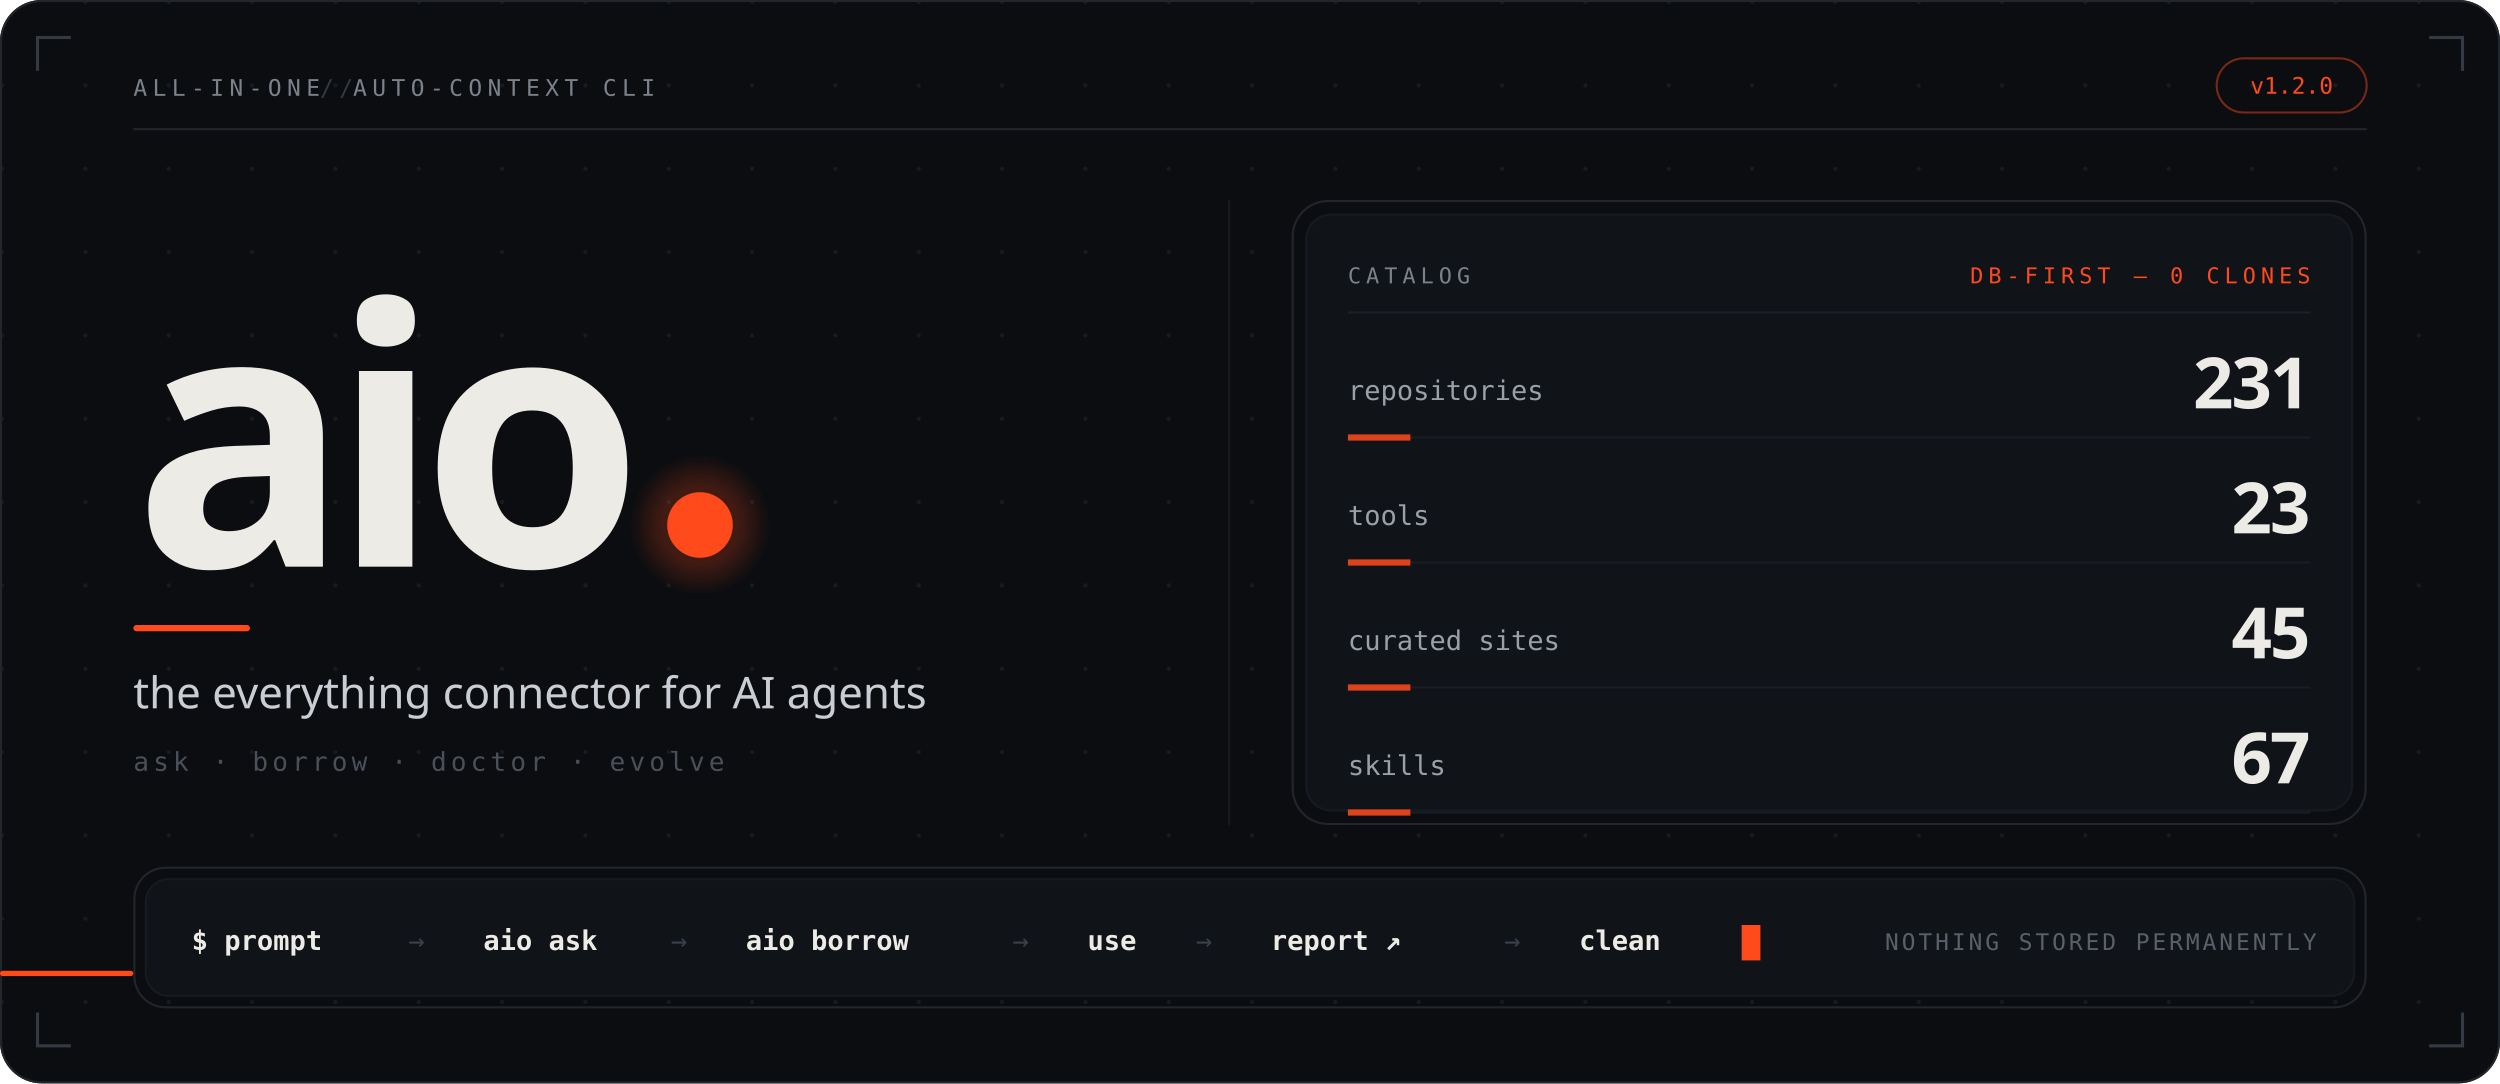
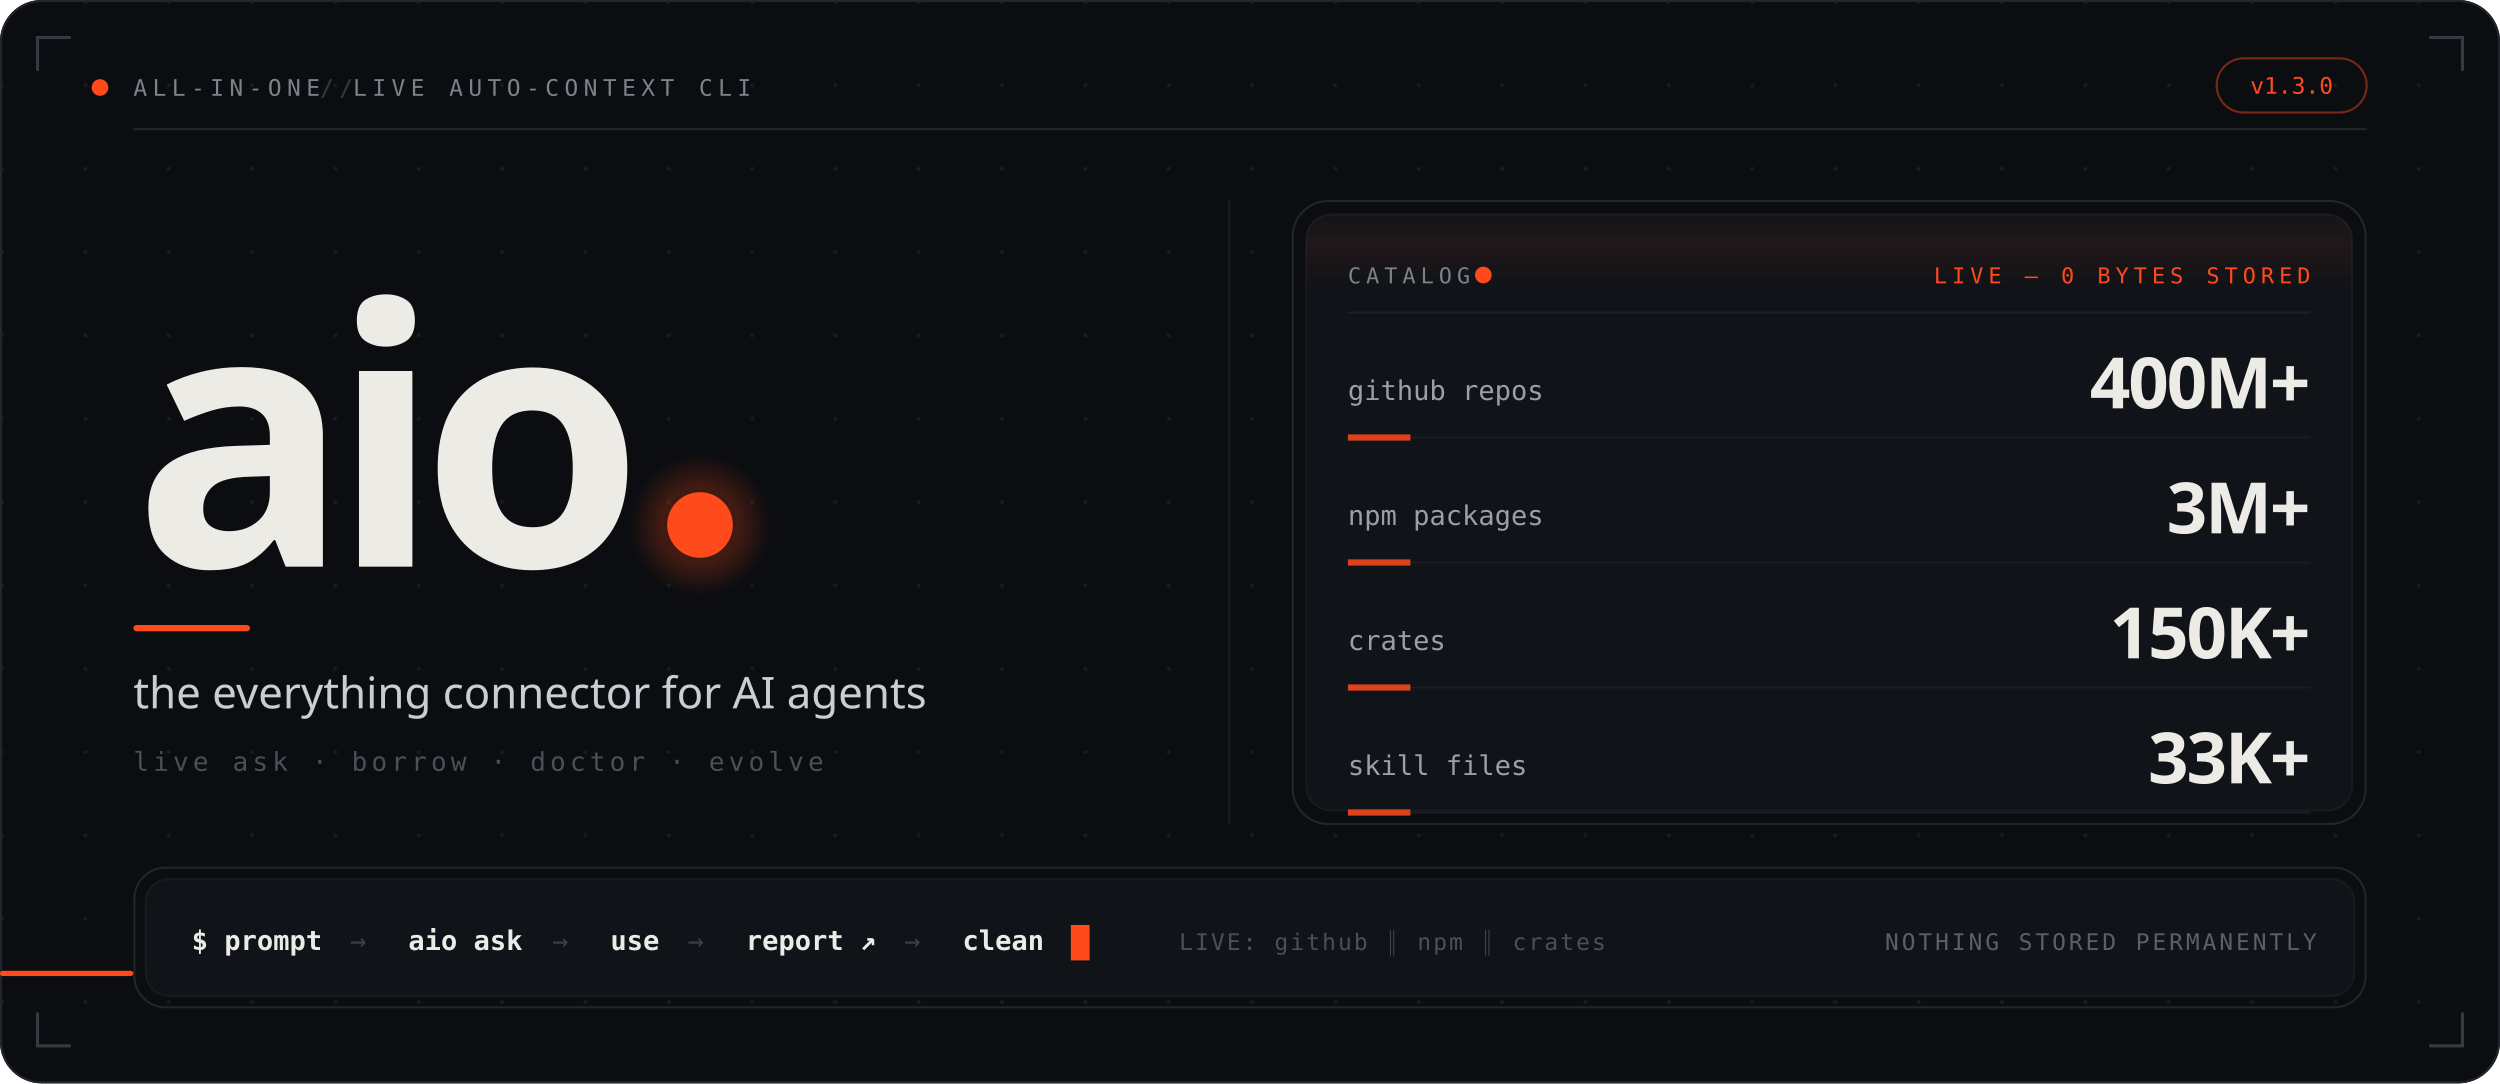
- <svg xmlns="http://www.w3.org/2000/svg" viewBox="0 0 1200 520" role="img" aria-label="aio — all-in-one: catalog of repos, tools, sites and skills for AI agents">
+ <svg xmlns="http://www.w3.org/2000/svg" viewBox="0 0 1200 520" role="img" aria-label="aio — all-in-one: live search across github, npm and crates for AI agents, zero bytes stored">
  <defs>
    <pattern id="grid" width="40" height="40" patternUnits="userSpaceOnUse">
      <circle cx="1" cy="1" r="1" fill="#171B21" />
    </pattern>
    <clipPath id="wordClip">
      <rect x="56" y="120" width="330" height="180" />
    </clipPath>
+     <clipPath id="panelClip">
+       <rect x="627" y="103" width="502" height="286" rx="12" />
+     </clipPath>
+     <linearGradient id="askSheen2" x1="0" y1="0" x2="0" y2="1">
+       <stop offset="0" stop-color="#FF4A1C" stop-opacity="0" />
+       <stop offset="0.5" stop-color="#FF4A1C" stop-opacity="0.07" />
+       <stop offset="1" stop-color="#FF4A1C" stop-opacity="0" />
+     </linearGradient>
    <radialGradient id="dotHalo" cx="0.5" cy="0.5" r="0.5">
      <stop offset="0.55" stop-color="#FF4A1C" stop-opacity="0.22" />
      <stop offset="1" stop-color="#FF4A1C" stop-opacity="0" />
    </radialGradient>
    <style>
      .disp{font-family:ui-sans-serif,system-ui,"Segoe UI Variable Display","Segoe UI",sans-serif;font-weight:800;fill:#EDEBE6}
      .sans{font-family:ui-sans-serif,system-ui,"Segoe UI",sans-serif}
      .mono{font-family:ui-monospace,"Cascadia Mono","SF Mono",Consolas,monospace}
      .eyebrow{font-size:11px;letter-spacing:2.6px;fill:#7C828C}
      .muted{fill:#7C828C}
      .dim{fill:#4A505A}
      .txt{fill:#C9CDD4}
      .acc{fill:#FF4A1C}
      .hair{stroke:#21252C;stroke-width:1}
      .hair2{stroke:#171B21;stroke-width:1}
      @keyframes rise{from{opacity:0;transform:translateY(18px)}to{opacity:1;transform:none}}
      @keyframes riseSm{from{opacity:0;transform:translateY(10px)}to{opacity:1;transform:none}}
      @keyframes grow{from{transform:scaleX(0)}to{transform:scaleX(1)}}
      @keyframes pop{0%{opacity:0;transform:scale(0)}70%{opacity:1;transform:scale(1.12)}100%{opacity:1;transform:scale(1)}}
      @keyframes fadeIn{from{opacity:0}to{opacity:1}}
      .g{transform-box:fill-box;transform-origin:0 50%}
      .c{transform-box:fill-box;transform-origin:50% 50%}
      .r{transform-box:fill-box;transform-origin:50% 50%;animation:rise .9s cubic-bezier(.32,.72,0,1) both}
      .rs{transform-box:fill-box;transform-origin:0 50%;animation:riseSm .7s cubic-bezier(.32,.72,0,1) both}
      .gw{transform-box:fill-box;transform-origin:0 50%;animation:grow 1.1s cubic-bezier(.32,.72,0,1) both}
      .pp{animation:pop .8s cubic-bezier(.34,1.4,.5,1) both}
      .fd{animation:fadeIn .8s cubic-bezier(.32,.72,0,1) both}
      @media (prefers-reduced-motion:reduce){.r,.rs,.gw,.pp,.fd{animation:none}}
    </style>
  </defs>
  <rect width="1200" height="520" rx="20" fill="#0B0D10" />
  <rect x="0.5" y="0.5" width="1199" height="519" rx="19.5" fill="url(#grid)" />
  <rect x="0.5" y="0.5" width="1199" height="519" rx="19.5" fill="none" stroke="#21252C" />
  <g stroke="#343A43" stroke-width="1.5" fill="none" class="fd" style="animation-delay:.9s">
    <path d="M18 34 V18 H34" />
    <path d="M1166 18 H1182 V34" />
    <path d="M1182 486 V502 H1166" />
    <path d="M34 502 H18 V486" />
  </g>
-   <text x="64" y="46" class="mono eyebrow">ALL-IN-ONE<tspan fill="#343A43">  //  </tspan>AUTO-CONTEXT CLI</text>
+   <circle cx="48" cy="42" r="4" fill="#FF4A1C" class="fd" style="animation-delay:.5s">
+     <animate attributeName="opacity" values="1;0.2;1" dur="2.2s" repeatCount="indefinite" />
+   </circle>
+   <text x="64" y="46" class="mono eyebrow">ALL-IN-ONE<tspan fill="#343A43">  //  </tspan>LIVE AUTO-CONTEXT CLI</text>
  <g class="fd" style="animation-delay:.7s">
    <rect x="1064" y="28" width="72" height="26" rx="13" fill="none" stroke="#FF4A1C" stroke-opacity="0.45" />
-     <text x="1100" y="45" text-anchor="middle" class="mono" font-size="11" fill="#FF4A1C">v1.2.0</text>
+     <text x="1100" y="45" text-anchor="middle" class="mono" font-size="11" fill="#FF4A1C">v1.3.0</text>
  </g>
  <line x1="64" y1="62" x2="1136" y2="62" class="hair gw" style="animation-delay:.15s" />
  <line x1="590" y1="96" x2="590" y2="396" stroke="#171B21" class="fd" style="animation-delay:.45s" />
  <g clip-path="url(#wordClip)">
    <text x="64" y="272" class="disp r" font-size="172" letter-spacing="-9" textLength="246" lengthAdjust="spacingAndGlyphs" style="animation-delay:.35s">aio</text>
  </g>
  <g class="pp" style="animation-delay:.75s">
    <circle cx="336" cy="252" r="34" fill="url(#dotHalo)">
      <animate attributeName="r" values="30;40;30" dur="3.6s" repeatCount="indefinite" calcMode="spline" keySplines="0.45 0 0.55 1;0.45 0 0.55 1" />
    </circle>
    <circle cx="336" cy="252" r="15" fill="#FF4A1C" />
    <circle cx="336" cy="252" r="15" fill="none" stroke="#FF4A1C" stroke-width="1.5">
      <animate attributeName="r" values="15;34" dur="3.6s" repeatCount="indefinite" />
      <animate attributeName="stroke-opacity" values="0.55;0" dur="3.6s" repeatCount="indefinite" />
    </circle>
  </g>
-   <rect x="64" y="300" width="56" height="3" rx="1.5" fill="#FF4A1C" class="gw" style="animation-delay:.65s" />
+   <rect x="64" y="300" width="56" height="3" rx="1.5" fill="#FF4A1C" class="gw" style="animation-delay:.65s">
+     <animate attributeName="opacity" values="1;0.45;1" dur="4s" begin="1.6s" repeatCount="indefinite" />
+   </rect>
  <text x="64" y="340" class="sans txt r" font-size="21" font-weight="500" style="animation-delay:.6s">the everything connector for AI agents</text>
-   <text x="64" y="370" class="mono dim rs" font-size="12.5" letter-spacing="2" style="animation-delay:.72s">ask  ·  borrow  ·  doctor  ·  evolve</text>
+   <text x="64" y="370" class="mono dim rs" font-size="12.5" letter-spacing="2" style="animation-delay:.72s">live ask  ·  borrow  ·  doctor  ·  evolve</text>
  <g class="r" style="animation-delay:.45s">
    <rect x="620.5" y="96.5" width="515" height="299" rx="17" fill="none" stroke="#21252C" />
    <rect x="627" y="103" width="502" height="286" rx="12" fill="#101318" stroke="#171B21" />
+     <g clip-path="url(#panelClip)">
+       <rect x="627" y="96" width="502" height="42" fill="url(#askSheen2)">
+         <animate attributeName="y" values="96;394;96" dur="5.4s" begin="2s" repeatCount="indefinite" calcMode="spline" keyTimes="0;0.5;1" keySplines="0.45 0 0.55 1;0.45 0 0.55 1" />
+       </rect>
+     </g>
    <text x="647" y="136" class="mono" font-size="10.5" letter-spacing="2.4" fill="#7C828C">CATALOG</text>
-     <text x="1109" y="136" text-anchor="end" class="mono" font-size="10.5" letter-spacing="2.4" fill="#FF4A1C">DB-FIRST — 0 CLONES</text>
+     <circle cx="712" cy="132" r="3.5" fill="#FF4A1C">
+       <animate attributeName="opacity" values="1;0.2;1" dur="2.4s" repeatCount="indefinite" />
+     </circle>
+     <circle cx="712" cy="132" r="3.5" fill="none" stroke="#FF4A1C">
+       <animate attributeName="r" values="3.5;11" dur="2.4s" repeatCount="indefinite" />
+       <animate attributeName="stroke-opacity" values="0.6;0" dur="2.4s" repeatCount="indefinite" />
+     </circle>
+     <text x="1109" y="136" text-anchor="end" class="mono" font-size="10.5" letter-spacing="2.4" fill="#FF4A1C">LIVE — 0 BYTES STORED</text>
    <line x1="647" y1="150" x2="1109" y2="150" stroke="#1D2127" />
    <g class="rs" style="animation-delay:.62s">
-       <text x="647" y="192" class="mono" font-size="13" fill="#9AA0A8">repositories</text>
-       <text x="1109" y="196" text-anchor="end" class="disp" font-size="34" letter-spacing="-1">231</text>
+       <text x="647" y="192" class="mono" font-size="13" fill="#9AA0A8">github repos</text>
+       <text x="1109" y="196" text-anchor="end" class="disp" font-size="34" letter-spacing="-1">400M+</text>
      <line x1="647" y1="210" x2="1109" y2="210" stroke="#1A1E24" />
      <rect x="647" y="208.5" width="30" height="3" fill="#FF4A1C" opacity="0.85">
        <animate attributeName="x" values="647;1079;647" dur="7s" repeatCount="indefinite" calcMode="spline" keyTimes="0;0.5;1" keySplines="0.45 0 0.55 1;0.45 0 0.55 1" />
      </rect>
    </g>
    <g class="rs" style="animation-delay:.74s">
-       <text x="647" y="252" class="mono" font-size="13" fill="#9AA0A8">tools</text>
-       <text x="1109" y="256" text-anchor="end" class="disp" font-size="34" letter-spacing="-1">23</text>
+       <text x="647" y="252" class="mono" font-size="13" fill="#9AA0A8">npm packages</text>
+       <text x="1109" y="256" text-anchor="end" class="disp" font-size="34" letter-spacing="-1">3M+</text>
      <line x1="647" y1="270" x2="1109" y2="270" stroke="#1A1E24" />
      <rect x="647" y="268.5" width="30" height="3" fill="#FF4A1C" opacity="0.85">
        <animate attributeName="x" values="647;1079;647" dur="7s" begin="1.2s" repeatCount="indefinite" calcMode="spline" keyTimes="0;0.5;1" keySplines="0.45 0 0.55 1;0.45 0 0.55 1" />
      </rect>
    </g>
    <g class="rs" style="animation-delay:.86s">
-       <text x="647" y="312" class="mono" font-size="13" fill="#9AA0A8">curated sites</text>
-       <text x="1109" y="316" text-anchor="end" class="disp" font-size="34" letter-spacing="-1">45</text>
+       <text x="647" y="312" class="mono" font-size="13" fill="#9AA0A8">crates</text>
+       <text x="1109" y="316" text-anchor="end" class="disp" font-size="34" letter-spacing="-1">150K+</text>
      <line x1="647" y1="330" x2="1109" y2="330" stroke="#1A1E24" />
      <rect x="647" y="328.5" width="30" height="3" fill="#FF4A1C" opacity="0.85">
        <animate attributeName="x" values="647;1079;647" dur="7s" begin="2.4s" repeatCount="indefinite" calcMode="spline" keyTimes="0;0.5;1" keySplines="0.45 0 0.55 1;0.45 0 0.55 1" />
      </rect>
    </g>
    <g class="rs" style="animation-delay:.98s">
-       <text x="647" y="372" class="mono" font-size="13" fill="#9AA0A8">skills</text>
-       <text x="1109" y="376" text-anchor="end" class="disp" font-size="34" letter-spacing="-1">67</text>
+       <text x="647" y="372" class="mono" font-size="13" fill="#9AA0A8">skill files</text>
+       <text x="1109" y="376" text-anchor="end" class="disp" font-size="34" letter-spacing="-1">33K+</text>
      <line x1="647" y1="390" x2="1109" y2="390" stroke="#1A1E24" />
      <rect x="647" y="388.5" width="30" height="3" fill="#FF4A1C" opacity="0.85">
        <animate attributeName="x" values="647;1079;647" dur="7s" begin="3.6s" repeatCount="indefinite" calcMode="spline" keyTimes="0;0.5;1" keySplines="0.45 0 0.55 1;0.45 0 0.55 1" />
      </rect>
    </g>
  </g>
  <g class="r" style="animation-delay:1.05s">
    <rect x="64.5" y="416.5" width="1071" height="67" rx="15" fill="none" stroke="#21252C" />
    <rect x="70" y="422" width="1060" height="56" rx="11" fill="#101318" stroke="#171B21" />
    <text x="92" y="456" class="mono" font-size="13" font-weight="700" fill="#EDEBE6">$ prompt</text>
-     <text x="196" y="456" class="mono" font-size="13" fill="#3A4049">→</text>
-     <text x="232" y="456" class="mono" font-size="13" font-weight="700" fill="#EDEBE6">aio ask</text>
-     <text x="322" y="456" class="mono" font-size="13" fill="#3A4049">→</text>
-     <text x="358" y="456" class="mono" font-size="13" font-weight="700" fill="#EDEBE6">aio borrow</text>
-     <text x="486" y="456" class="mono" font-size="13" fill="#3A4049">→</text>
-     <text x="522" y="456" class="mono" font-size="13" font-weight="700" fill="#EDEBE6">use</text>
-     <text x="574" y="456" class="mono" font-size="13" fill="#3A4049">→</text>
-     <text x="610" y="456" class="mono" font-size="13" font-weight="700" fill="#EDEBE6">report ↗</text>
-     <text x="722" y="456" class="mono" font-size="13" fill="#3A4049">→</text>
-     <text x="758" y="456" class="mono" font-size="13" font-weight="700" fill="#EDEBE6">clean</text>
+     <text x="168" y="456" class="mono" font-size="13" fill="#3A4049">→</text>
+     <text x="196" y="456" class="mono" font-size="13" font-weight="700" fill="#EDEBE6">aio ask</text>
+     <text x="265" y="456" class="mono" font-size="13" fill="#3A4049">→</text>
+     <text x="293" y="456" class="mono" font-size="13" font-weight="700" fill="#EDEBE6">use</text>
+     <text x="330" y="456" class="mono" font-size="13" fill="#3A4049">→</text>
+     <text x="358" y="456" class="mono" font-size="13" font-weight="700" fill="#EDEBE6">report ↗</text>
+     <text x="434" y="456" class="mono" font-size="13" fill="#3A4049">→</text>
+     <text x="462" y="456" class="mono" font-size="13" font-weight="700" fill="#EDEBE6">clean</text>
+     <text x="566" y="456" class="mono" font-size="11" letter-spacing="1" fill="#4A505A">LIVE: github ∥ npm ∥ crates</text>
    <rect y="466" height="2.5" width="64" rx="1.25" fill="#FF4A1C">
-       <animate attributeName="x" values="90;230;356;520;608;756;90" keyTimes="0;0.166;0.333;0.5;0.666;0.833;1" dur="11s" repeatCount="indefinite" calcMode="spline" keySplines="0.4 0 0.2 1;0.4 0 0.2 1;0.4 0 0.2 1;0.4 0 0.2 1;0.4 0 0.2 1;0.4 0 0.2 1" />
-       <animate attributeName="width" values="62;56;76;30;54;42;62" keyTimes="0;0.166;0.333;0.5;0.666;0.833;1" dur="11s" repeatCount="indefinite" calcMode="spline" keySplines="0.4 0 0.2 1;0.4 0 0.2 1;0.4 0 0.2 1;0.4 0 0.2 1;0.4 0 0.2 1;0.4 0 0.2 1" />
+       <animate attributeName="x" values="90;194;291;356;460;90" keyTimes="0;0.18;0.36;0.54;0.72;1" dur="11s" repeatCount="indefinite" calcMode="spline" keySplines="0.4 0 0.2 1;0.4 0 0.2 1;0.4 0 0.2 1;0.4 0 0.2 1;0.4 0 0.2 1" />
+       <animate attributeName="width" values="64;59;27;66;43;64" keyTimes="0;0.18;0.36;0.54;0.72;1" dur="11s" repeatCount="indefinite" calcMode="spline" keySplines="0.4 0 0.2 1;0.4 0 0.2 1;0.4 0 0.2 1;0.4 0 0.2 1;0.4 0 0.2 1" />
    </rect>
-     <rect x="836" y="444" width="9" height="17" fill="#FF4A1C">
+     <rect x="514" y="444" width="9" height="17" fill="#FF4A1C">
      <animate attributeName="opacity" values="1;1;0;0" keyTimes="0;0.52;0.52;1" dur="1.4s" repeatCount="indefinite" />
    </rect>
    <text x="1112" y="456" text-anchor="end" class="mono" font-size="11" letter-spacing="1.4" fill="#5A606A">NOTHING STORED PERMANENTLY</text>
  </g>
</svg>
